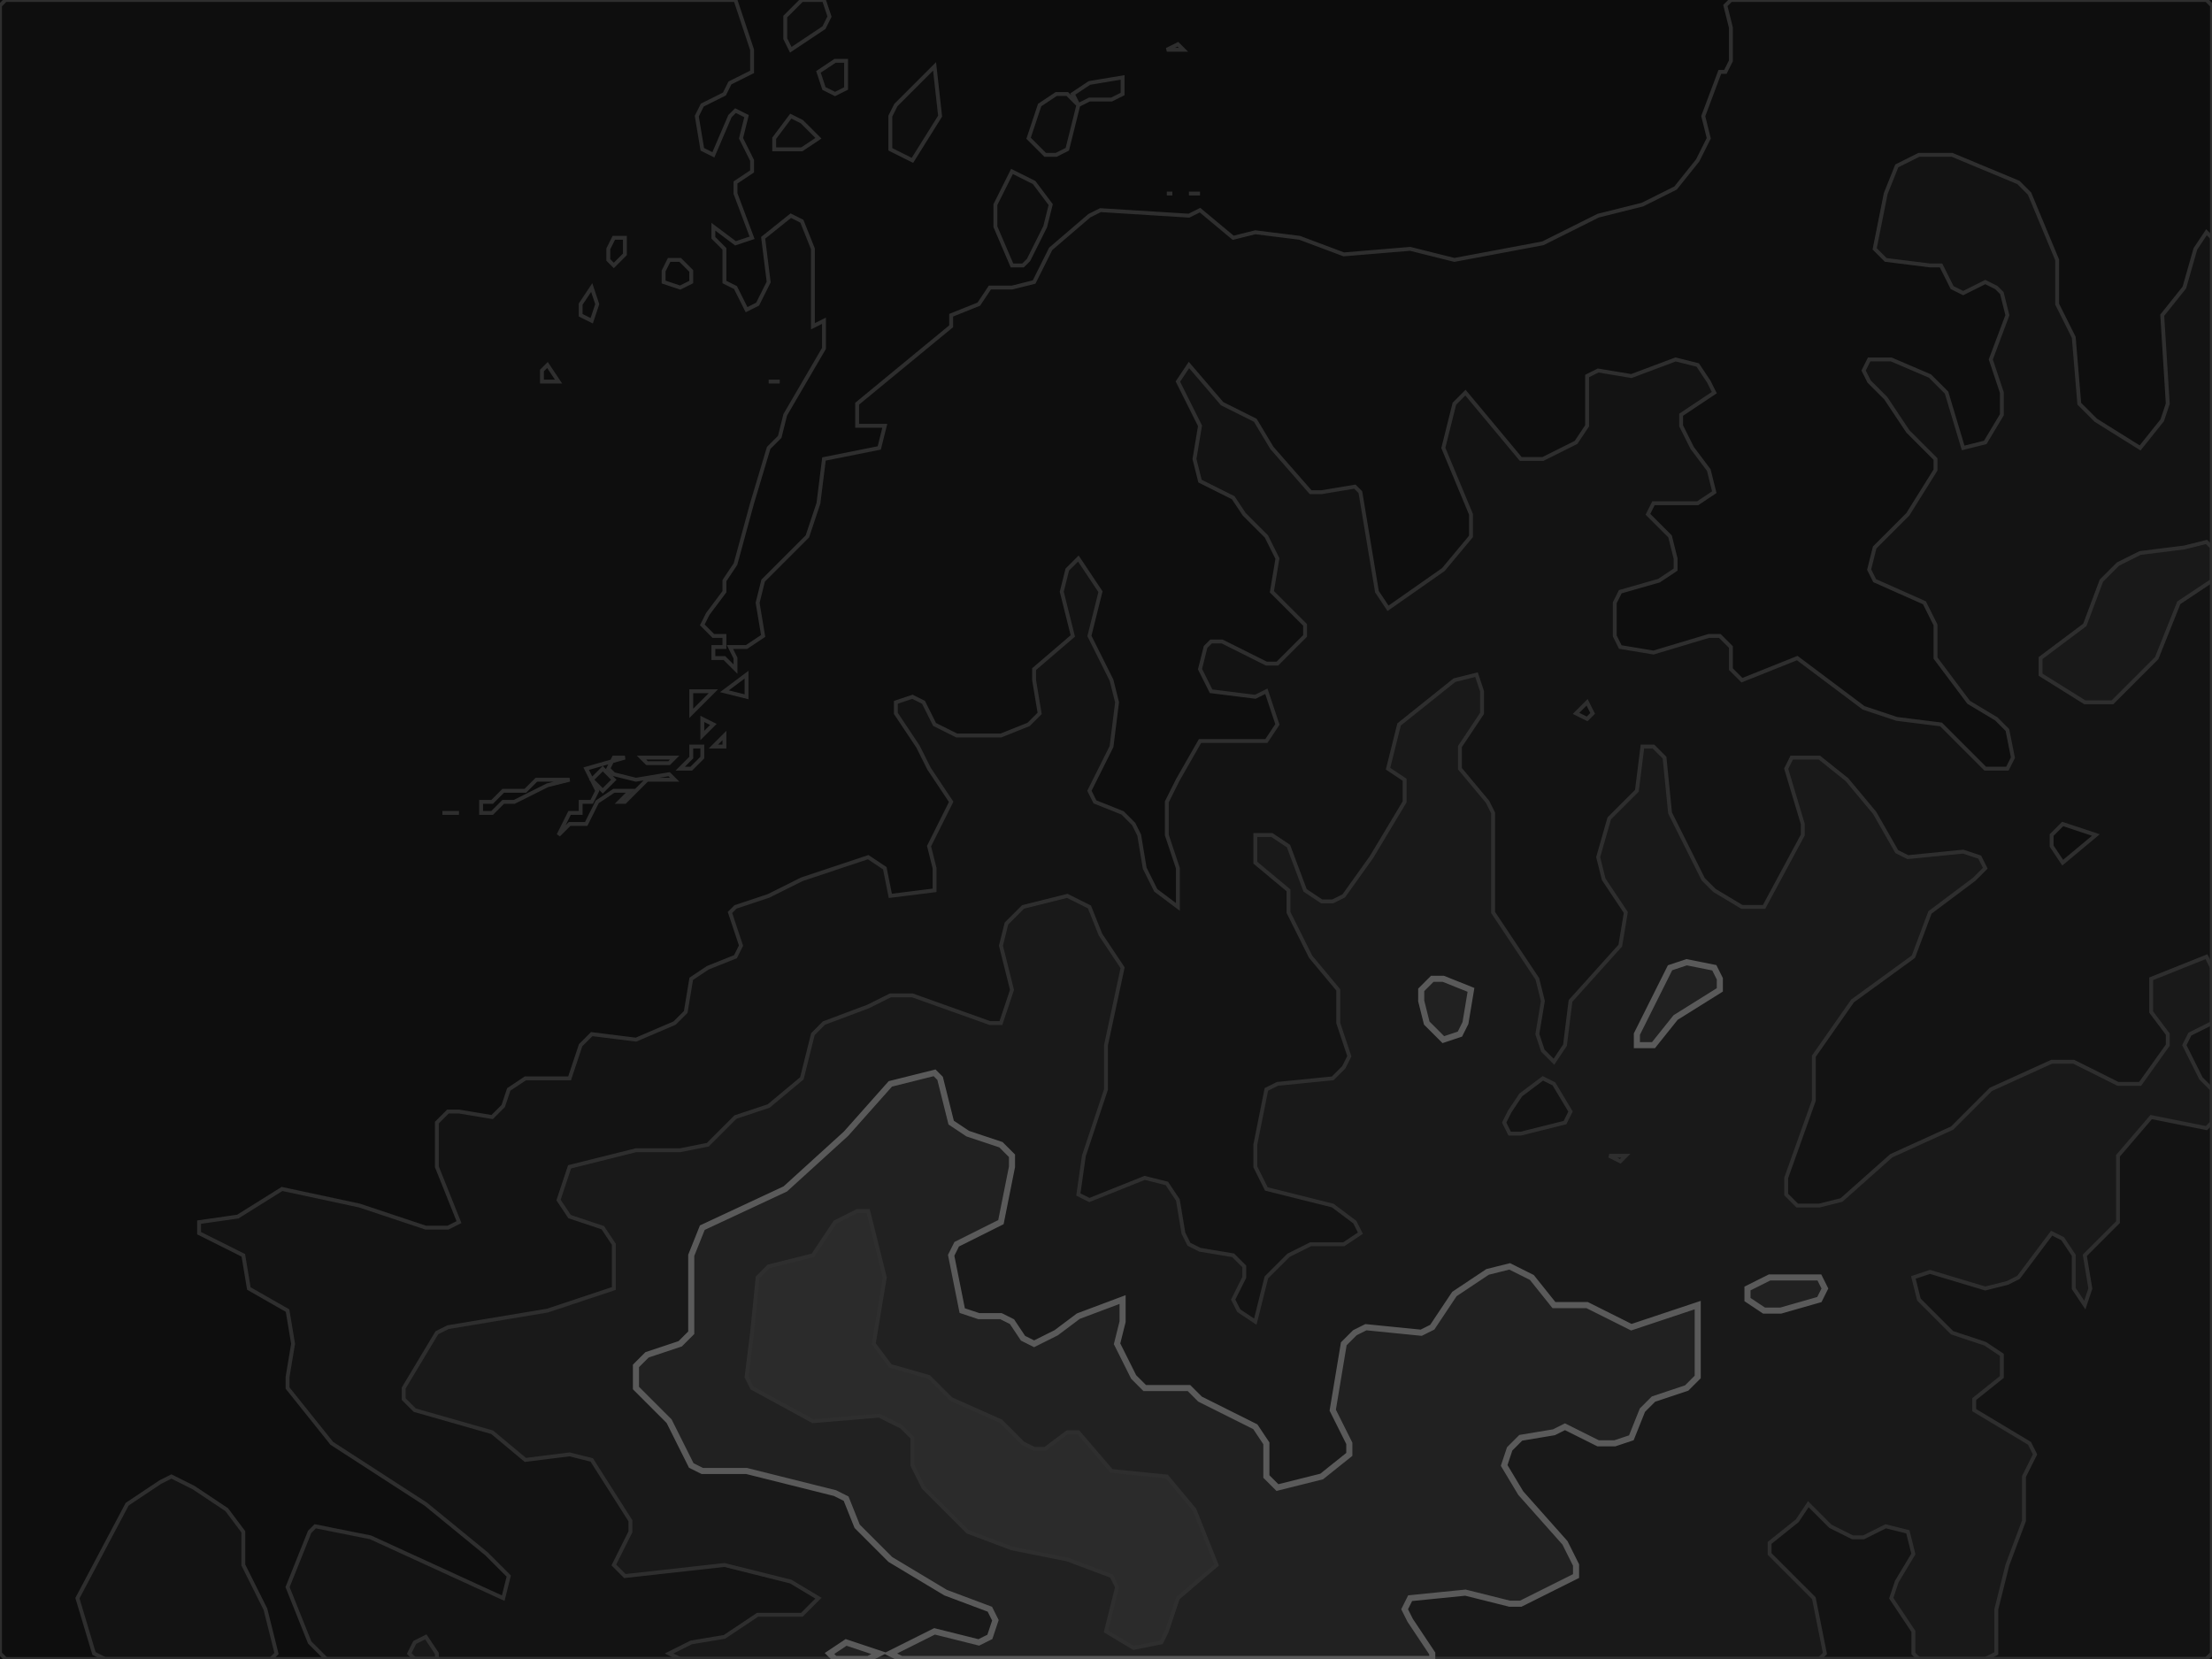
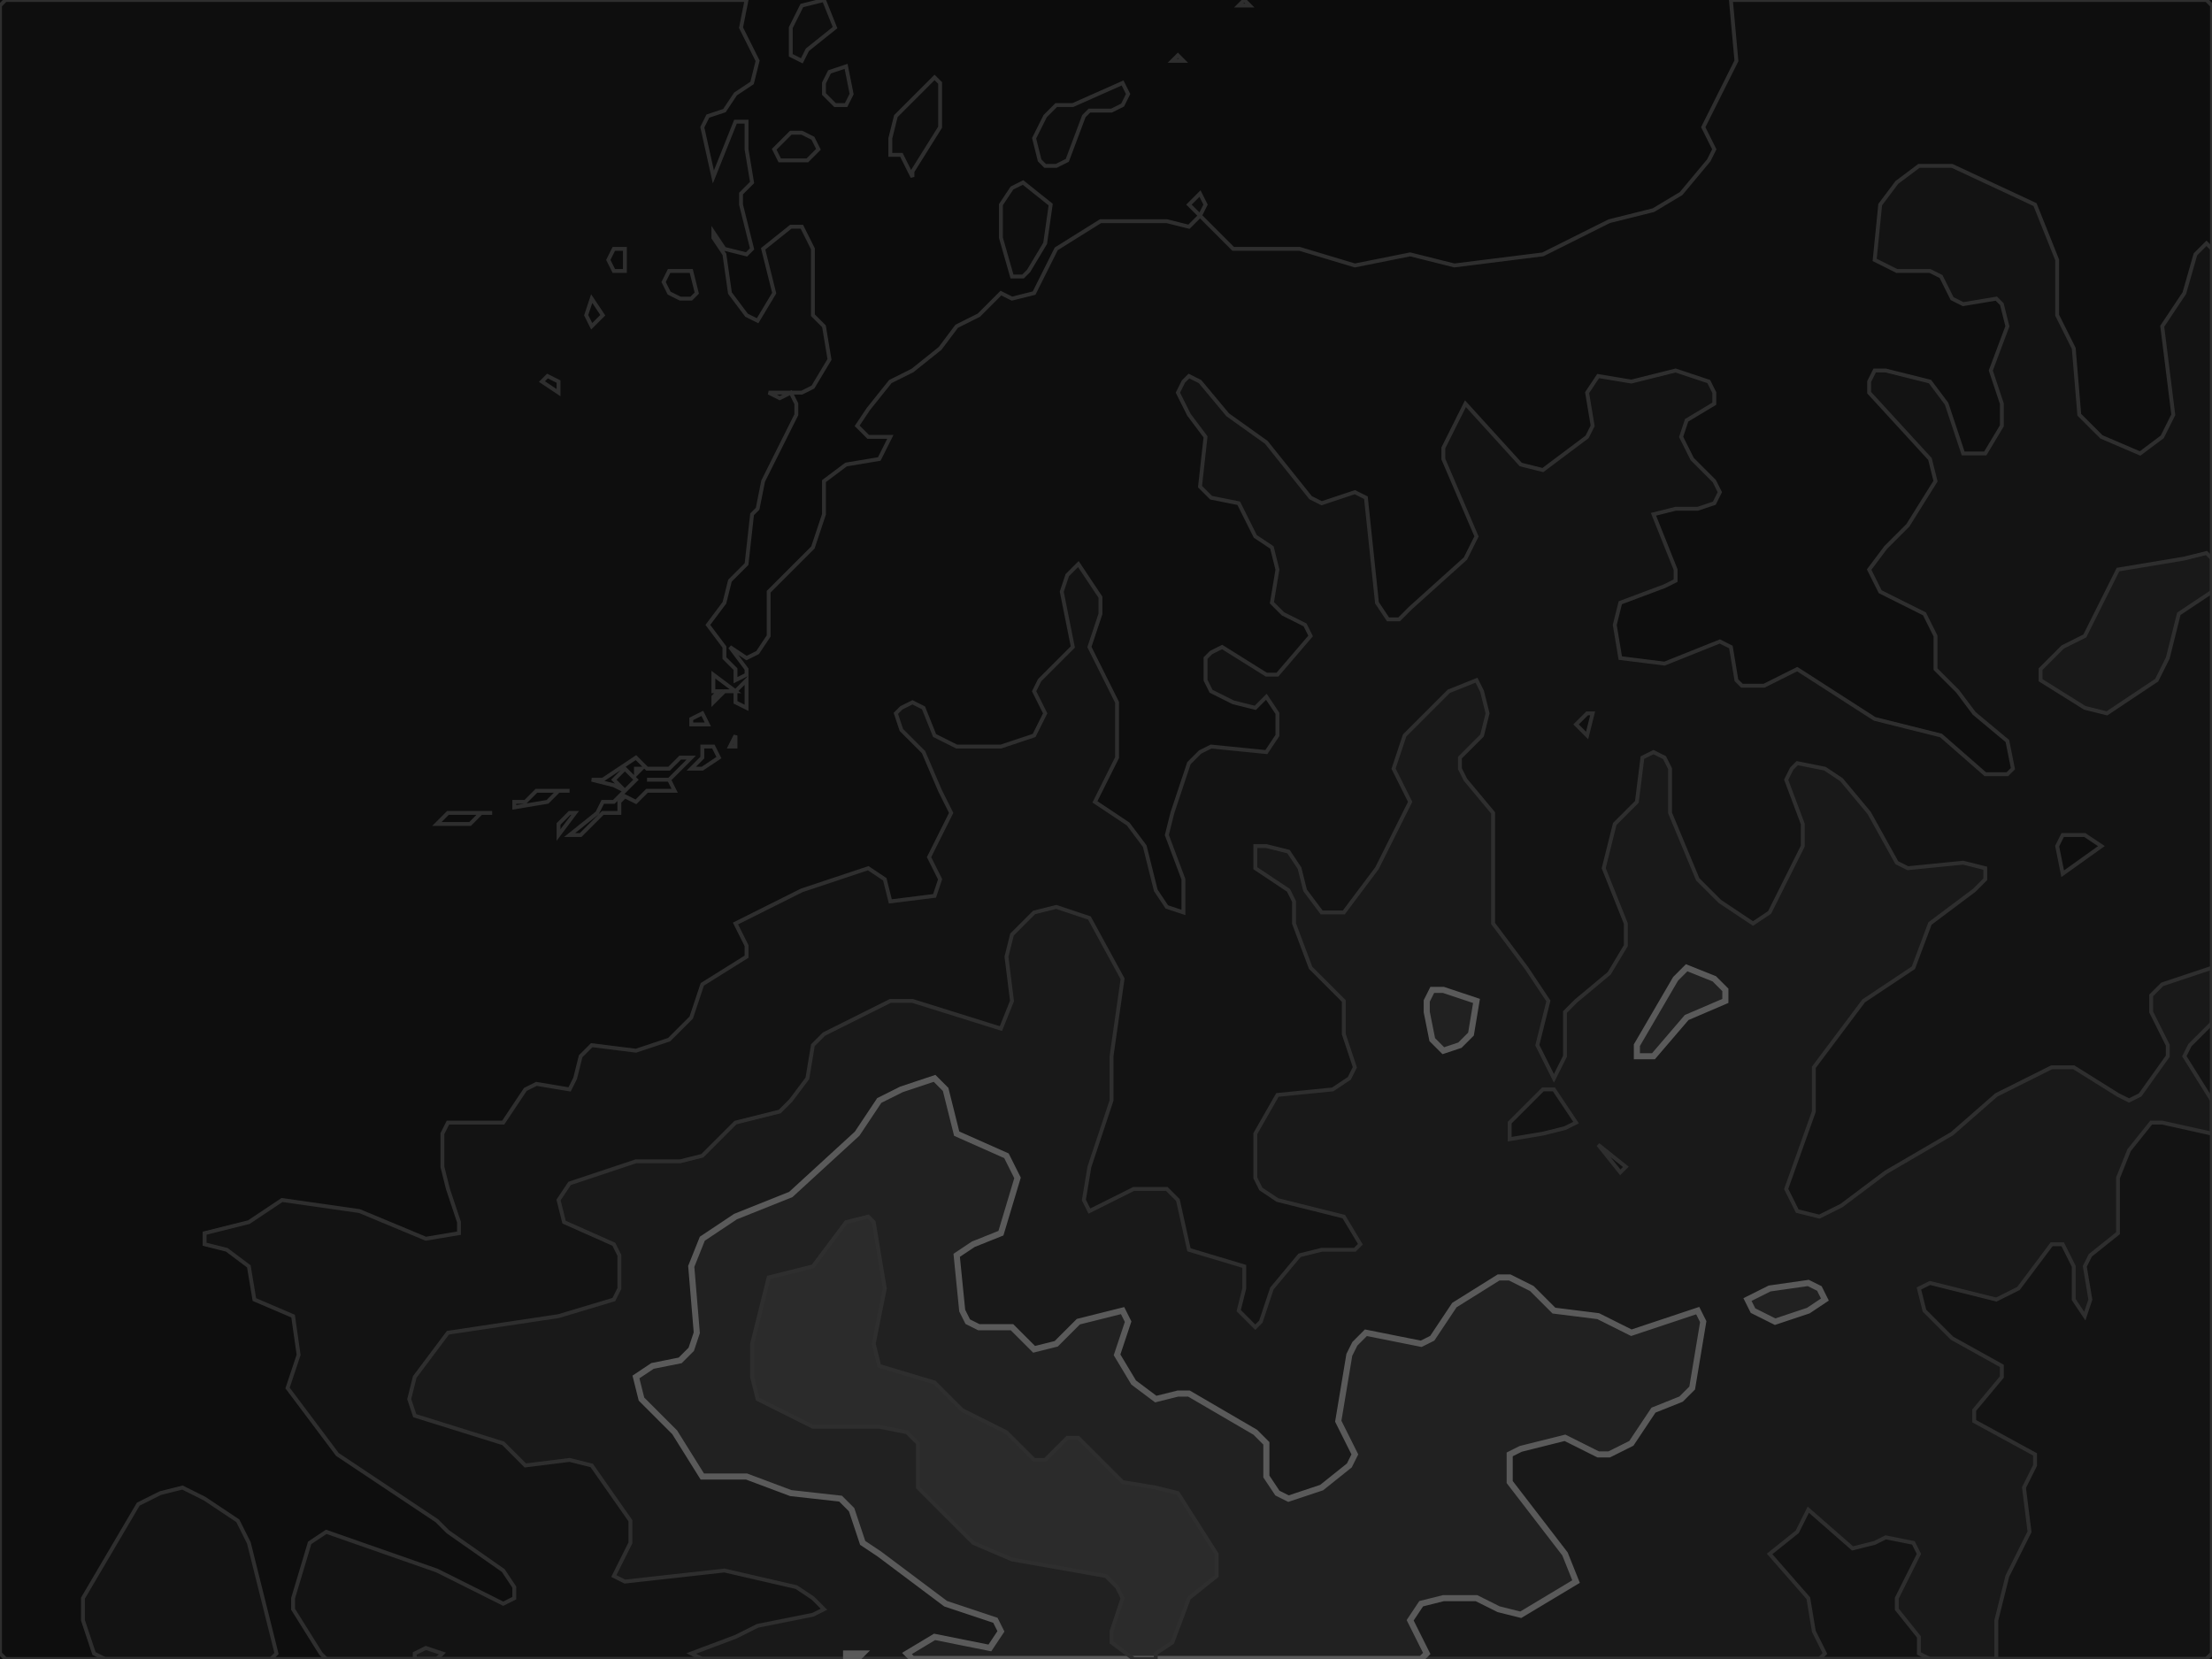
<svg xmlns="http://www.w3.org/2000/svg" viewBox="0 0 400 300" width="400" height="300">
  <rect width="400" height="300" fill="#0c0c0c" />
-   <path d="M143 9L149 5L150 3L149 0L145 0L142 3L142 7L143 9ZM214 9L213 8L211 9L214 9ZM151 17L153 16L153 13L153 11L151 11L148 13L149 16L151 17ZM203 17L203 14L197 15L194 17L195 19L197 18L201 18L203 17ZM145 27L148 25L145 22L143 21L140 25L140 27L145 27ZM193 27L195 19L193 17L191 17L188 19L186 25L189 28L191 28L193 27ZM165 29L170 21L169 12L162 19L161 21L161 27L165 29ZM212 35L211 35L212 35ZM217 35L215 35L217 35ZM186 47L189 41L190 37L187 33L183 31L180 37L180 41L183 48L185 48L186 47ZM111 141L109 139L107 141L109 143L111 141ZM400 299L400 1L399 0L313 0L312 1L313 5L313 11L312 13L311 13L308 21L309 25L307 29L303 34L297 37L289 39L279 44L263 47L255 45L243 46L235 43L227 42L223 43L217 38L215 39L199 38L197 39L190 45L187 51L183 52L181 52L179 52L177 55L172 57L172 59L155 73L155 75L155 77L160 77L159 81L149 83L148 91L146 97L138 105L137 109L138 115L135 117L132 117L133 119L133 121L131 119L129 119L129 117L131 117L131 115L129 115L127 113L128 111L131 107L131 105L133 102L136 91L139 81L141 79L142 75L149 63L149 59L149 58L147 59L147 45L145 40L143 39L138 43L139 51L137 55L135 56L133 52L131 51L131 45L129 43L129 41L133 44L136 43L133 35L133 33L136 31L136 29L134 25L135 21L133 20L132 21L129 28L127 27L126 21L127 19L131 17L132 15L136 13L136 9L133 0L1 0L0 1L0 299L1 300L399 300L400 299ZM111 48L110 47L110 45L111 43L113 43L113 46L111 48ZM123 52L120 51L120 49L121 47L123 47L125 49L125 51L123 52ZM107 58L105 57L105 55L107 52L108 55L107 58ZM101 69L98 69L98 67L99 66L101 69ZM141 69L139 69L141 69ZM135 126L131 125L135 122L135 126ZM127 127L125 129L125 125L129 125L127 127ZM127 133L127 130L129 131L127 133ZM131 135L129 135L131 133L131 135ZM121 138L117 138L116 137L122 137L121 138ZM125 139L123 139L125 137L125 135L127 135L127 137L125 139ZM83 147L80 147L83 147ZM89 147L87 147L87 145L89 145L91 143L95 143L97 141L103 141L99 142L93 145L91 145L89 147ZM101 151L103 147L105 147L105 145L107 145L108 143L107 141L106 139L113 137L111 137L110 139L111 140L115 141L121 140L122 141L117 141L113 145L112 145L114 143L111 143L108 145L106 149L103 149L101 151Z" fill="rgb(236 236 236 / 0.012)" stroke="#2e2e2e" stroke-width="0.7" />
-   <path d="M50 299L48 291L44 283L44 277L41 273L35 269L31 267L29 268L23 272L14 289L17 299L19 300L49 300L50 299ZM400 299L400 43L399 42L397 45L395 52L391 57L392 73L391 76L387 81L379 76L376 73L375 61L372 55L372 47L367 35L365 33L353 28L347 28L343 30L341 35L339 45L341 47L349 48L351 48L353 52L355 53L359 51L361 52L362 53L363 57L360 65L362 71L362 75L359 80L355 81L352 71L349 68L342 65L338 65L337 67L338 69L341 72L345 78L350 83L350 85L345 93L339 99L338 103L339 105L348 109L350 113L350 119L356 127L361 130L363 132L364 137L363 139L359 139L351 131L343 130L337 128L325 119L315 123L313 121L313 117L311 115L309 115L299 118L293 117L292 115L292 109L293 107L300 105L303 103L303 101L302 97L298 93L299 91L307 91L310 89L309 85L306 81L304 77L304 75L310 71L309 69L307 66L303 65L295 68L289 67L287 68L287 77L285 80L279 83L275 83L265 71L263 73L261 81L266 93L266 95L266 97L261 103L251 110L249 107L246 89L245 88L239 89L237 89L230 81L227 76L221 73L215 66L213 69L217 77L216 83L217 87L223 90L225 93L229 97L231 101L230 107L236 113L236 115L231 120L229 120L221 116L219 116L218 117L217 121L219 125L227 126L229 125L231 131L229 134L227 134L217 134L213 141L211 145L211 151L213 157L213 164L209 161L207 157L206 151L205 149L203 147L198 145L197 143L201 135L202 127L201 123L197 115L199 107L195 101L193 103L192 107L194 115L187 121L187 123L188 129L186 131L181 133L173 133L169 131L167 127L165 126L162 127L162 129L166 135L168 139L172 145L168 153L169 157L169 161L161 162L160 157L157 155L145 159L139 162L133 164L132 165L134 171L133 173L128 175L125 177L124 183L122 185L115 188L107 187L105 189L103 195L95 195L92 197L91 200L89 202L83 201L81 201L79 203L79 211L83 221L81 222L77 222L65 218L51 215L43 220L36 221L36 223L44 227L45 233L52 237L53 243L52 249L52 251L60 261L77 272L88 281L92 285L91 289L67 278L57 276L56 277L52 287L56 297L59 300L399 300L400 299ZM287 130L285 129L287 127L288 129L287 130ZM373 156L371 153L371 151L373 149L379 151L373 156Z" fill="rgb(236 236 236 / 0.022)" stroke="#2e2e2e" stroke-width="0.7" />
-   <path d="M382 127L390 119L394 109L400 105L400 99L399 98L395 99L387 100L383 102L380 105L377 113L369 119L369 122L377 127L382 127ZM79 299L77 296L75 297L74 299L75 300L79 300L79 299ZM361 299L361 291L363 283L366 275L366 267L368 263L367 261L357 255L357 253L362 249L362 245L359 243L353 241L347 235L346 231L349 230L359 233L363 232L365 231L371 223L373 224L375 227L375 233L377 236L378 233L377 227L383 221L383 209L389 202L399 204L400 203L400 197L398 195L395 189L396 187L400 185L400 175L399 173L389 177L389 183L392 187L392 189L387 196L383 196L375 192L371 192L360 197L353 204L342 209L333 217L329 218L325 218L323 216L323 213L328 199L328 191L335 181L346 173L349 165L357 159L359 157L358 155L355 154L345 155L343 154L339 147L334 141L329 137L325 137L324 137L323 139L326 149L326 151L319 164L315 164L310 161L308 159L302 147L301 137L299 135L297 135L296 143L291 148L289 155L290 159L294 165L293 171L284 181L283 189L281 192L279 190L278 187L279 181L278 177L270 165L270 147L269 145L264 139L264 135L268 129L268 125L267 122L263 123L253 131L251 139L254 141L254 145L248 155L243 162L241 163L239 163L236 161L233 153L230 151L227 151L227 156L233 161L233 165L237 173L242 179L242 185L244 191L243 193L241 195L231 196L229 197L227 207L227 211L229 215L241 218L245 221L246 223L243 225L237 225L233 227L229 231L227 239L224 237L223 235L225 231L225 229L223 227L217 226L215 225L214 223L213 217L211 214L207 213L197 217L195 216L196 209L200 197L200 189L203 175L199 169L197 164L193 162L189 163L185 164L182 167L181 171L183 179L181 185L179 185L165 180L161 180L157 182L149 185L147 187L145 195L139 200L133 202L128 207L123 208L115 208L103 211L101 217L103 220L109 222L111 225L111 231L111 233L99 237L81 240L79 241L73 251L73 253L75 255L89 259L95 264L103 263L107 264L114 275L114 277L111 283L113 285L131 283L143 286L148 289L145 292L137 292L131 296L125 297L121 299L123 300L329 300L330 299L328 289L320 281L320 279L325 275L327 272L331 276L335 278L337 278L341 276L345 277L346 281L343 286L342 289L346 295L346 299L347 300L359 300L361 299ZM275 205L273 205L272 203L273 201L275 198L279 195L281 196L284 201L283 203L275 205ZM293 210L291 209L294 209L293 210Z" fill="rgb(236 236 236 / 0.032)" stroke="#2e2e2e" stroke-width="0.7" />
-   <path d="M264 187L265 185L266 179L261 177L259 177L257 179L257 181L258 185L261 188L264 187ZM299 189L303 184L311 179L311 177L310 175L305 174L302 175L296 187L296 189L299 189ZM322 237L329 235L330 233L329 231L320 231L316 233L316 235L319 237L322 237ZM159 299L153 297L150 299L151 300L157 300L159 299ZM259 299L255 293L254 291L255 289L265 288L273 290L275 290L285 285L285 283L283 279L275 270L272 265L273 262L275 260L281 259L283 258L289 261L292 261L295 260L297 255L299 253L305 251L307 249L307 236L295 240L293 239L287 236L281 236L277 231L273 229L269 230L263 234L259 240L257 241L247 240L245 241L243 243L241 255L244 261L244 263L239 267L231 269L229 267L229 261L227 258L217 253L215 251L213 251L207 251L205 249L202 243L203 239L203 235L195 238L191 241L187 243L185 242L183 239L181 238L177 238L174 237L172 227L173 225L181 221L183 211L183 209L181 207L175 205L172 203L170 195L169 194L161 196L153 205L142 215L127 222L125 227L125 241L123 243L117 245L115 247L115 251L121 257L125 265L127 266L135 266L151 270L153 271L155 276L161 282L171 288L179 291L180 293L179 296L177 297L169 295L161 299L163 300L259 300L259 299Z" fill="rgb(236 236 236 / 0.042)" stroke="#5a5a5a" stroke-width="1.1" />
-   <path d="M210 297L211 295L213 289L220 283L216 273L211 267L201 266L195 259L193 259L189 262L187 262L185 261L181 257L172 253L168 249L161 247L158 243L160 231L157 219L155 219L151 221L147 227L139 229L137 231L136 241L135 249L136 251L147 257L159 256L163 258L165 260L165 265L167 269L175 277L183 280L193 282L201 285L202 287L200 295L205 298L210 297Z" fill="rgb(236 236 236 / 0.052)" stroke="#2e2e2e" stroke-width="0.7" />
+   <path d="M226 1L225 0L224 1L226 1ZM146 9L151 5L149 0L145 1L143 5L143 10L145 11L146 9ZM214 11L213 10L212 11L214 11ZM154 17L153 12L150 13L149 15L149 17L151 19L153 19L154 17ZM146 29L148 27L147 25L145 24L143 24L140 27L141 29L146 29ZM193 29L196 21L197 20L201 20L203 19L204 17L203 15L194 19L191 19L189 21L187 25L188 29L189 30L191 30L193 29ZM165 31L170 23L170 15L169 14L162 21L161 25L161 28L163 28L165 32L165 31ZM218 37L217 35L215 37L217 39L218 37ZM186 49L189 44L190 37L185 33L183 34L181 37L181 43L183 50L185 50L186 49ZM116 139L115 139L115 140L116 139ZM115 141L113 139L111 141L113 143L115 141ZM400 299L400 1L399 0L313 0L314 11L308 23L310 27L309 29L304 35L299 38L291 40L279 46L263 48L255 46L245 48L235 45L223 45L217 39L215 41L211 40L199 40L191 45L187 53L183 54L181 53L177 57L173 59L170 63L165 67L161 69L157 74L155 77L157 79L161 79L160 81L159 83L153 84L149 87L149 93L147 99L139 107L139 115L137 118L135 119L132 117L135 121L135 122L133 123L133 121L131 119L131 117L128 113L131 109L132 105L135 102L136 93L137 92L138 87L144 75L144 73L143 71L141 72L139 71L141 71L145 71L147 70L150 65L149 59L147 57L147 45L145 41L143 41L138 45L140 53L137 58L135 57L132 53L131 46L129 43L129 42L131 45L135 46L136 45L134 37L134 35L136 33L135 27L135 23L135 22L133 22L129 32L127 23L128 21L131 20L133 17L136 15L137 11L134 5L135 0L1 0L0 1L0 299L1 300L399 300L400 299ZM113 49L111 49L110 47L111 45L113 45L113 49ZM125 54L123 54L121 53L120 51L121 49L125 49L126 53L125 54ZM107 59L106 57L107 54L109 57L107 59ZM101 71L98 69L99 68L101 69L101 71ZM129 127L129 126L130 125L129 125L129 122L133 125L131 125L129 127ZM135 128L133 127L133 125L135 123L135 128ZM127 131L125 131L125 130L127 129L128 131L127 131ZM133 135L132 135L133 133L133 135ZM127 139L125 139L127 137L127 135L129 135L130 137L127 139ZM99 145L93 146L93 145L95 145L97 143L101 143L103 143L101 143L99 145ZM83 149L79 149L81 147L89 147L87 147L85 149L83 149ZM101 151L101 149L103 147L104 147L101 151ZM105 151L103 151L108 147L109 145L111 145L113 143L111 142L107 141L109 141L115 137L117 139L121 139L123 137L125 137L121 141L117 141L121 141L122 143L117 143L115 145L113 144L112 145L112 147L109 147L105 151Z" fill="rgb(236 236 236 / 0.012)" stroke="#2e2e2e" stroke-width="0.7" />
+   <path d="M50 299L45 279L43 275L37 271L33 269L29 270L25 272L15 289L15 293L17 299L19 300L49 300L50 299ZM400 299L400 45L399 44L397 46L395 53L391 59L393 75L391 79L387 82L380 79L376 75L375 63L372 57L372 47L368 37L353 30L347 30L343 33L340 37L339 47L343 49L349 49L351 50L353 54L355 55L361 54L362 55L363 59L360 67L362 73L362 77L359 82L355 82L352 73L349 69L341 67L339 67L338 69L338 71L349 83L350 87L345 95L341 99L338 103L339 105L340 107L348 111L350 115L350 121L354 125L357 129L363 134L364 139L363 140L359 140L351 133L339 130L325 121L319 124L315 124L314 123L313 117L311 116L301 120L293 119L292 113L293 109L301 106L303 105L303 103L299 93L303 92L307 92L310 91L311 89L310 87L306 83L304 79L305 76L310 73L310 71L309 69L303 67L295 69L289 68L287 71L288 77L287 79L279 85L275 84L265 73L261 81L261 83L267 97L265 101L255 110L253 112L251 112L249 109L247 90L245 89L239 91L237 90L229 80L222 75L217 69L215 68L214 69L213 71L215 75L218 79L217 88L219 90L224 91L227 97L230 99L231 103L230 109L232 111L236 113L237 115L231 122L229 122L221 117L219 118L218 119L218 123L219 125L223 127L227 128L229 126L231 129L231 133L229 136L219 135L217 136L215 138L212 147L211 151L214 159L214 165L211 164L209 161L207 153L204 149L198 145L202 137L202 127L197 117L199 111L199 108L195 102L193 104L192 107L194 117L188 123L187 125L189 129L187 133L181 135L173 135L169 133L167 128L165 127L163 128L162 129L163 132L167 136L170 143L172 147L168 155L170 159L169 162L161 163L160 159L157 157L145 161L133 167L135 171L135 173L127 178L125 184L121 188L115 190L107 189L105 191L104 195L103 197L97 196L95 197L91 203L81 203L80 205L80 211L81 215L83 221L83 223L77 224L65 219L51 217L45 221L37 223L37 225L41 226L45 229L46 235L53 238L54 245L52 251L61 263L79 275L81 277L91 284L93 287L93 289L91 290L79 284L59 277L56 279L53 289L53 291L58 299L59 300L399 300L400 299ZM287 133L285 131L287 129L288 129L287 133ZM373 158L372 153L373 151L377 151L380 153L373 158Z" fill="rgb(236 236 236 / 0.022)" stroke="#2e2e2e" stroke-width="0.7" />
+   <path d="M381 129L390 123L392 119L394 111L400 107L400 101L399 100L395 101L383 103L377 115L373 117L369 121L369 123L377 128L381 129ZM80 299L77 298L75 299L75 300L79 300L80 299ZM361 299L361 293L363 285L367 277L366 269L368 265L368 263L357 257L357 255L362 249L362 247L353 242L348 237L347 233L349 232L361 235L365 233L371 225L373 225L375 229L375 235L377 238L378 235L377 229L378 227L383 223L383 213L385 208L389 203L391 203L400 205L400 199L395 191L396 189L400 185L400 175L391 178L389 180L389 183L392 189L392 191L387 198L385 199L383 198L375 193L371 193L361 198L353 205L341 212L333 218L329 220L325 219L323 215L328 201L328 193L337 181L346 175L349 167L357 161L359 159L359 157L355 156L345 157L343 156L338 147L333 141L330 139L325 138L324 139L323 141L326 149L326 153L320 165L317 167L311 163L307 159L302 147L302 139L301 137L299 136L297 137L296 145L292 149L290 157L294 167L294 171L291 176L285 181L283 183L283 191L281 195L278 189L280 181L276 175L270 167L270 147L265 141L264 139L264 137L268 133L269 129L268 125L267 123L262 125L254 133L252 139L255 145L249 157L243 165L239 165L236 161L235 157L233 154L229 153L227 153L227 157L233 161L234 163L234 167L237 175L243 181L243 187L245 193L244 195L241 197L231 198L227 205L227 213L228 215L231 217L243 220L246 225L245 226L239 226L235 227L230 233L228 239L227 240L224 237L225 233L225 229L215 226L213 217L211 215L205 215L197 219L196 217L197 211L201 199L201 191L203 177L197 166L191 164L187 165L183 169L182 173L183 181L181 186L165 181L161 181L149 187L147 189L146 195L143 199L141 201L133 203L127 209L123 210L115 210L103 214L101 217L102 221L111 225L112 227L112 233L111 235L101 238L81 241L75 249L74 253L75 256L91 261L95 265L103 264L107 265L114 275L114 279L111 285L113 286L131 284L144 287L147 289L149 291L147 292L137 294L133 296L125 299L127 300L329 300L330 299L328 295L327 289L320 281L325 277L327 273L335 280L339 279L341 278L346 279L347 281L346 283L343 289L343 291L347 296L347 299L349 300L361 300L361 299ZM279 205L273 206L273 203L279 197L281 197L285 203L283 204L279 205ZM293 212L289 207L294 211L293 212Z" fill="rgb(236 236 236 / 0.032)" stroke="#2e2e2e" stroke-width="0.7" />
+   <path d="M264 189L266 187L267 181L261 179L259 179L258 181L258 183L259 188L261 190L264 189ZM299 191L305 184L312 181L312 179L310 177L305 175L303 177L296 189L296 191L299 191ZM327 237L330 235L329 233L327 232L320 233L316 235L317 237L321 239L327 237ZM156 299L153 299L153 300L155 300L156 299ZM258 299L255 293L257 290L261 289L267 289L271 291L275 292L285 286L283 281L273 268L273 263L275 262L283 260L289 263L291 263L295 261L299 255L304 253L306 251L308 239L307 237L295 241L289 238L281 237L277 233L273 231L271 231L263 236L259 242L257 243L247 241L245 243L244 245L242 257L245 263L244 265L239 269L233 271L231 270L229 267L229 261L227 259L215 252L213 252L209 253L205 250L202 245L204 239L203 237L195 239L191 243L187 244L183 240L177 240L175 239L174 237L173 227L176 225L181 223L184 213L182 209L173 205L171 197L169 195L163 197L159 199L155 205L143 216L133 220L127 224L125 229L126 241L125 244L123 246L118 247L115 249L116 253L122 259L127 267L135 267L143 270L152 271L154 273L156 279L159 281L171 290L180 293L181 295L179 298L169 296L164 299L165 300L257 300L258 299Z" fill="rgb(236 236 236 / 0.042)" stroke="#5a5a5a" stroke-width="1.1" />
+   <path d="M209 299L212 297L215 289L220 285L220 281L213 270L209 269L203 268L195 260L193 260L189 264L187 264L182 259L174 255L169 250L159 247L158 243L160 233L158 221L157 220L153 221L147 229L139 231L136 243L136 249L137 253L147 258L159 258L164 259L166 261L166 269L176 279L183 282L200 285L202 287L203 289L201 295L201 297L205 300L209 300L209 299Z" fill="rgb(236 236 236 / 0.052)" stroke="#2e2e2e" stroke-width="0.7" />
</svg>
